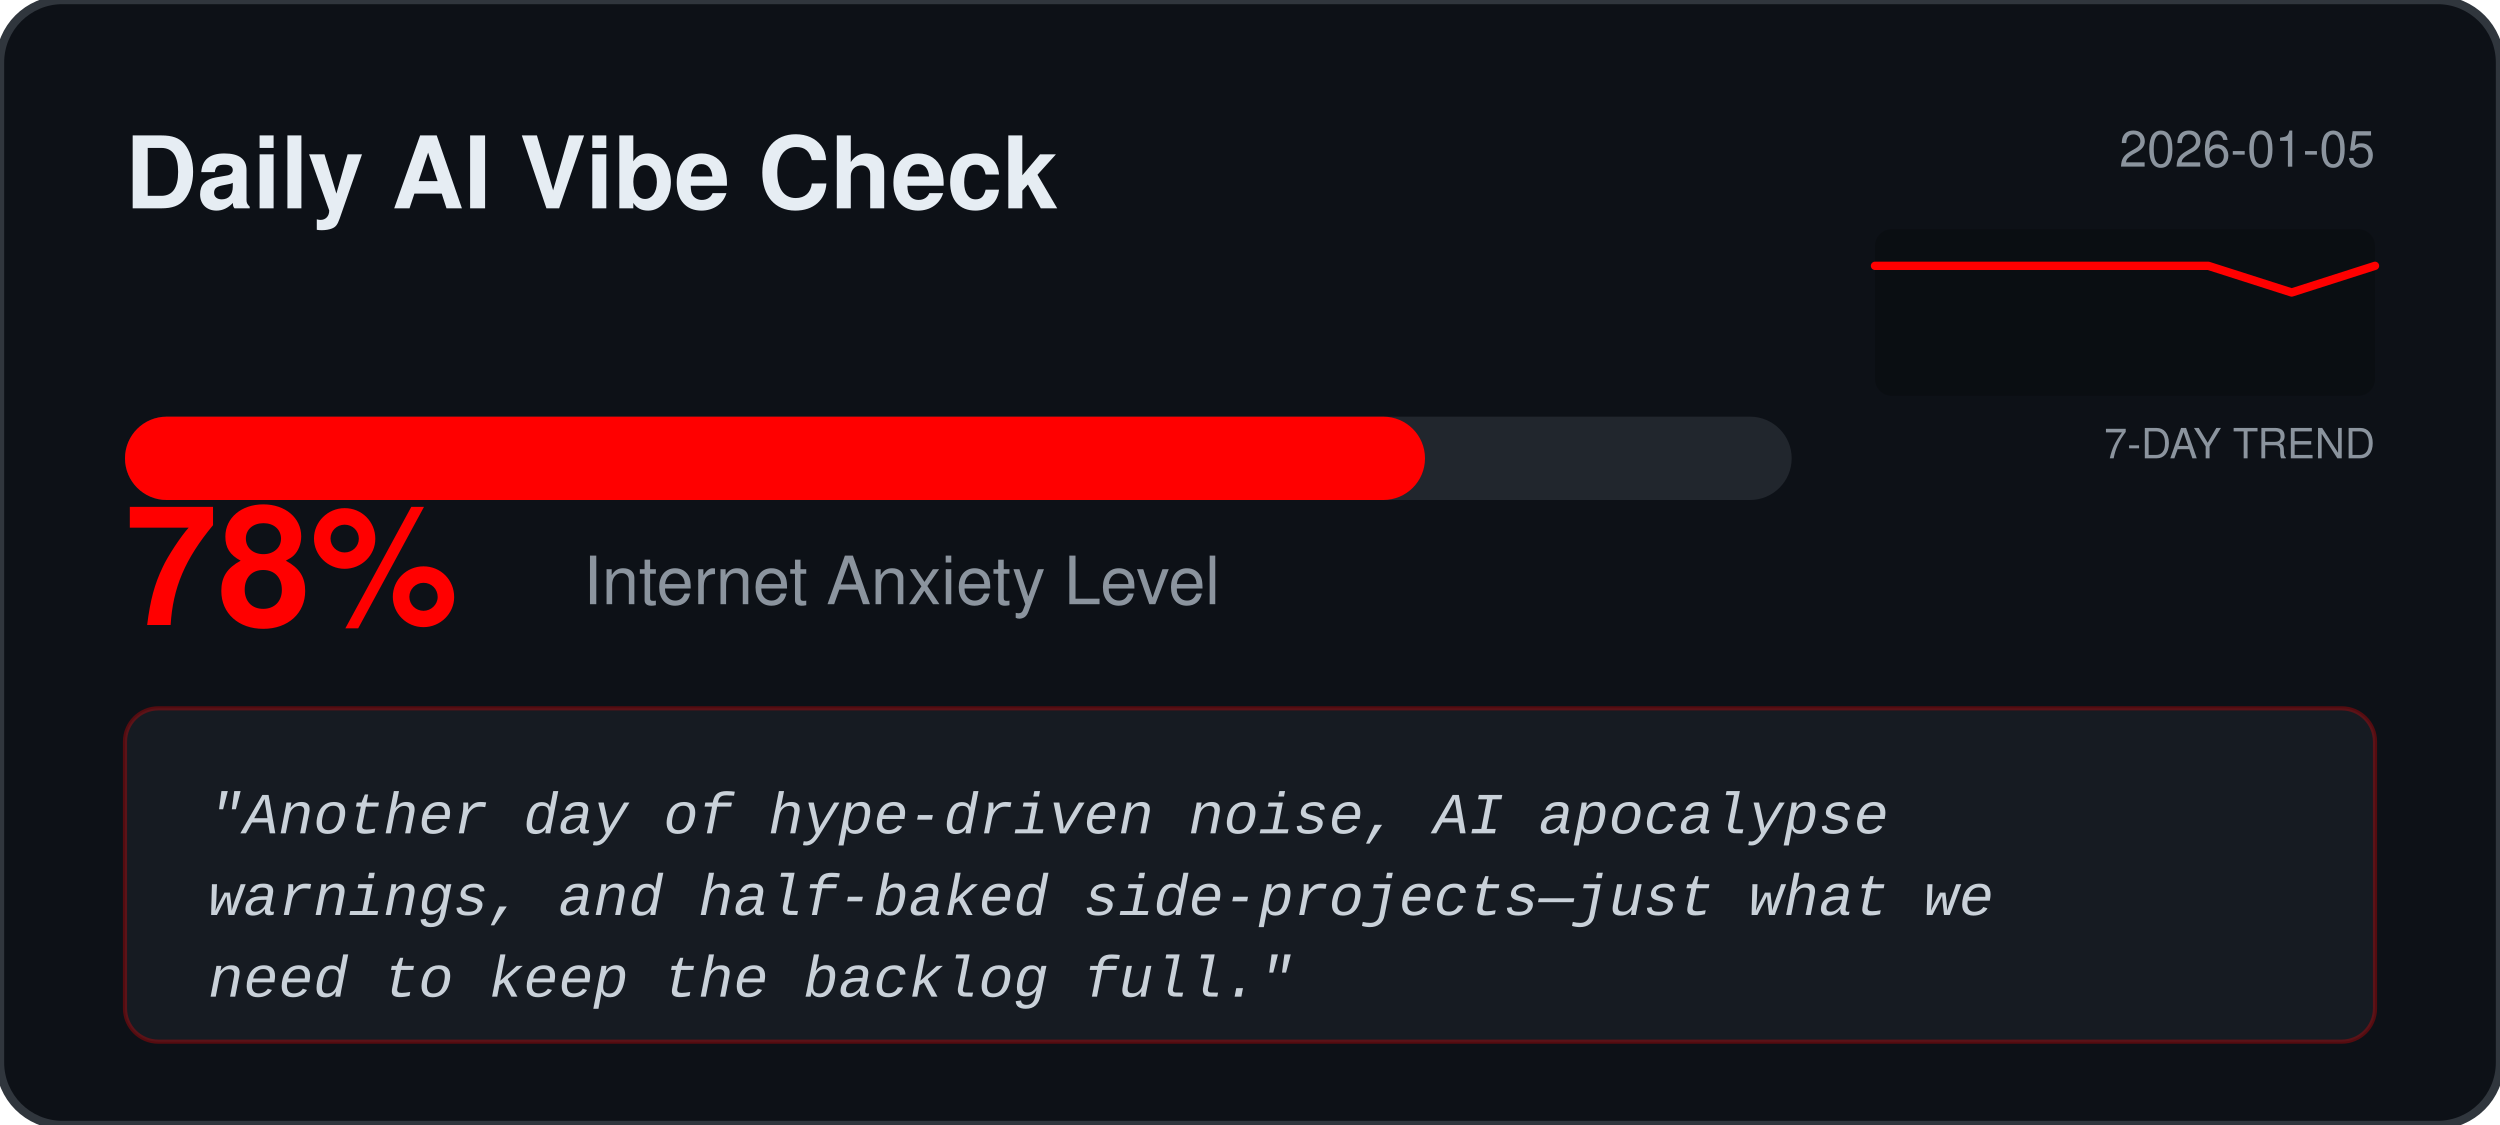
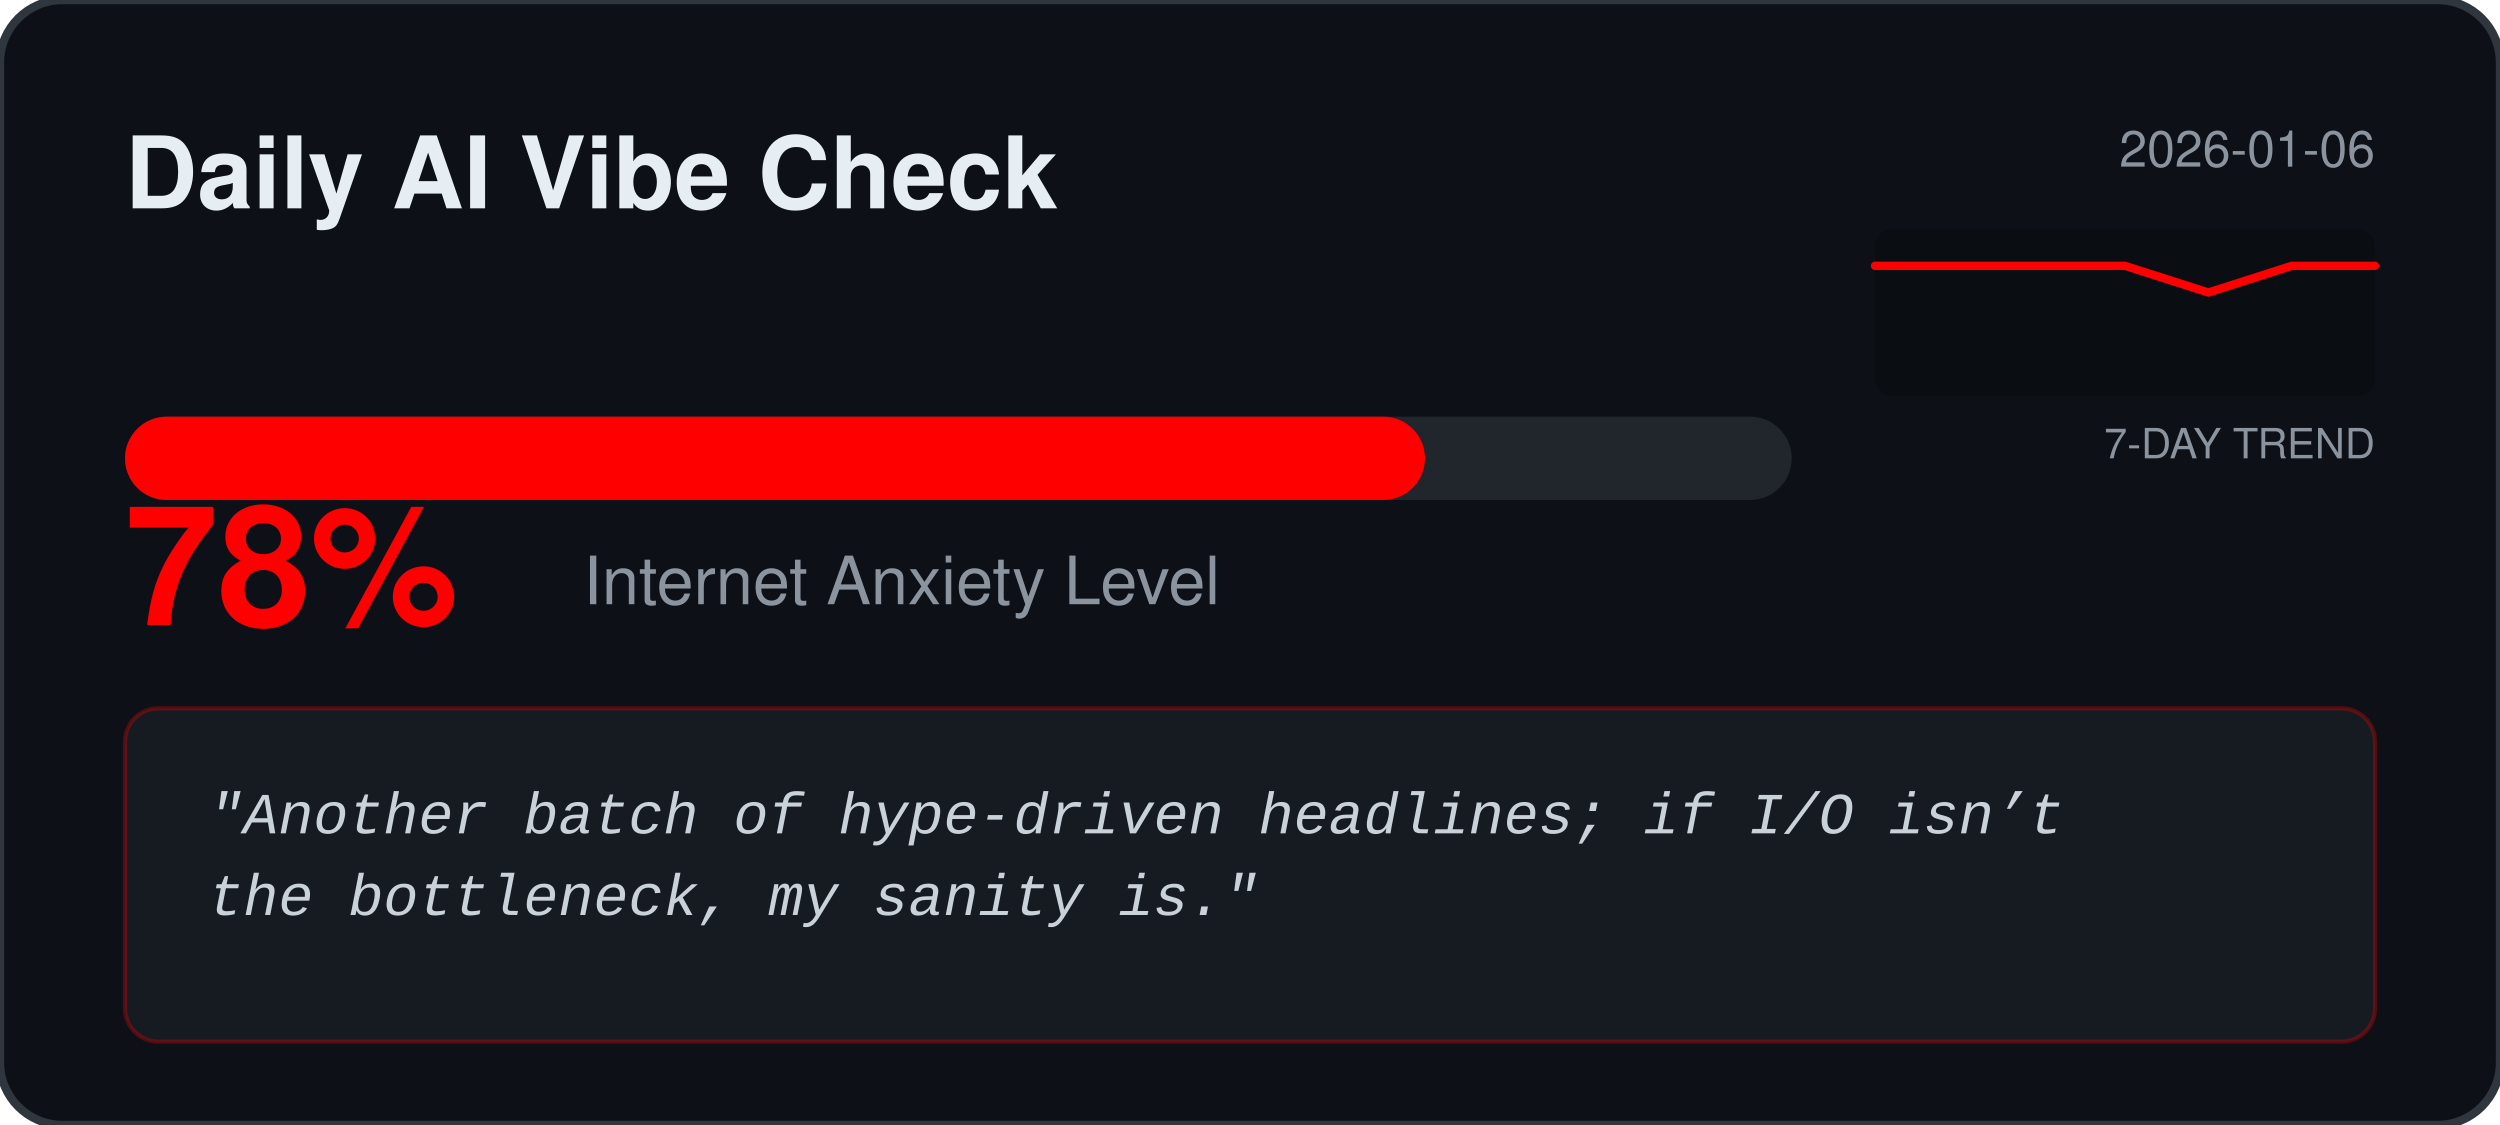
<svg xmlns="http://www.w3.org/2000/svg" width="600" height="270" viewBox="0 0 600 270" fill="none">
  <rect width="600" height="270" rx="15" fill="#0D1117" stroke="#30363D" stroke-width="2" />
  <text x="30" y="50" fill="#E6EDF3" font-family="Segoe UI, Helvetica, sans-serif" font-weight="bold" font-size="24">Daily AI Vibe Check</text>
-   <text x="570" y="40" fill="#8B949E" font-family="Segoe UI, Helvetica, sans-serif" font-size="12" text-anchor="end">2026-01-05</text>
+   <text x="570" y="40" fill="#8B949E" font-family="Segoe UI, Helvetica, sans-serif" font-size="12" text-anchor="end">2026-01-06</text>
  <rect x="450" y="55" width="120" height="40" fill="#000000" fill-opacity="0.2" rx="4" />
  <text x="570" y="110" fill="#8B949E" font-family="Segoe UI, Helvetica, sans-serif" font-size="10" text-anchor="end">7-DAY TREND</text>
-   <polyline points="450.0,63.8 470.0,63.8 490.0,63.8 510.0,63.8 530.0,63.8 550.0,70.2 570.0,63.8" fill="none" stroke="#FF0000" stroke-width="2" stroke-linecap="round" stroke-linejoin="round" />
+   <polyline points="450.0,63.8 470.0,63.8 490.0,63.8 510.0,63.8 530.0,70.2 550.0,63.8 570.0,63.8" fill="none" stroke="#FF0000" stroke-width="2" stroke-linecap="round" stroke-linejoin="round" />
  <rect x="30" y="100" width="400" height="20" rx="10" fill="#21262D" />
  <rect x="30" y="100" width="312.0" height="20" rx="10" fill="#FF0000" />
  <text x="30" y="150" fill="#FF0000" font-family="Segoe UI, Helvetica, sans-serif" font-weight="bold" font-size="40">78%</text>
  <text x="140" y="145" fill="#8B949E" font-family="Segoe UI, Helvetica, sans-serif" font-size="16">Internet Anxiety Level</text>
  <rect x="30" y="170" width="540" height="80" rx="8" fill="#161B22" stroke="#FF0000" stroke-opacity="0.3" />
  <text x="50" y="200" fill="#C9D1D9" font-family="Courier New, monospace" font-size="14" font-style="italic">
-     <tspan x="50" dy="0">"Another day of hype‑driven noise, AI apocalypse</tspan>
-     <tspan x="50" dy="1.4em">warnings, and half‑baked side‑projects—just what we</tspan>
-     <tspan x="50" dy="1.4em">need to keep the backlog full."</tspan>
+     <tspan x="50" dy="0">"Another batch of hype‑driven headlines; if I/O isn’t</tspan>
+     <tspan x="50" dy="1.4em">the bottleneck, my sanity is."</tspan>
  </text>
</svg>
